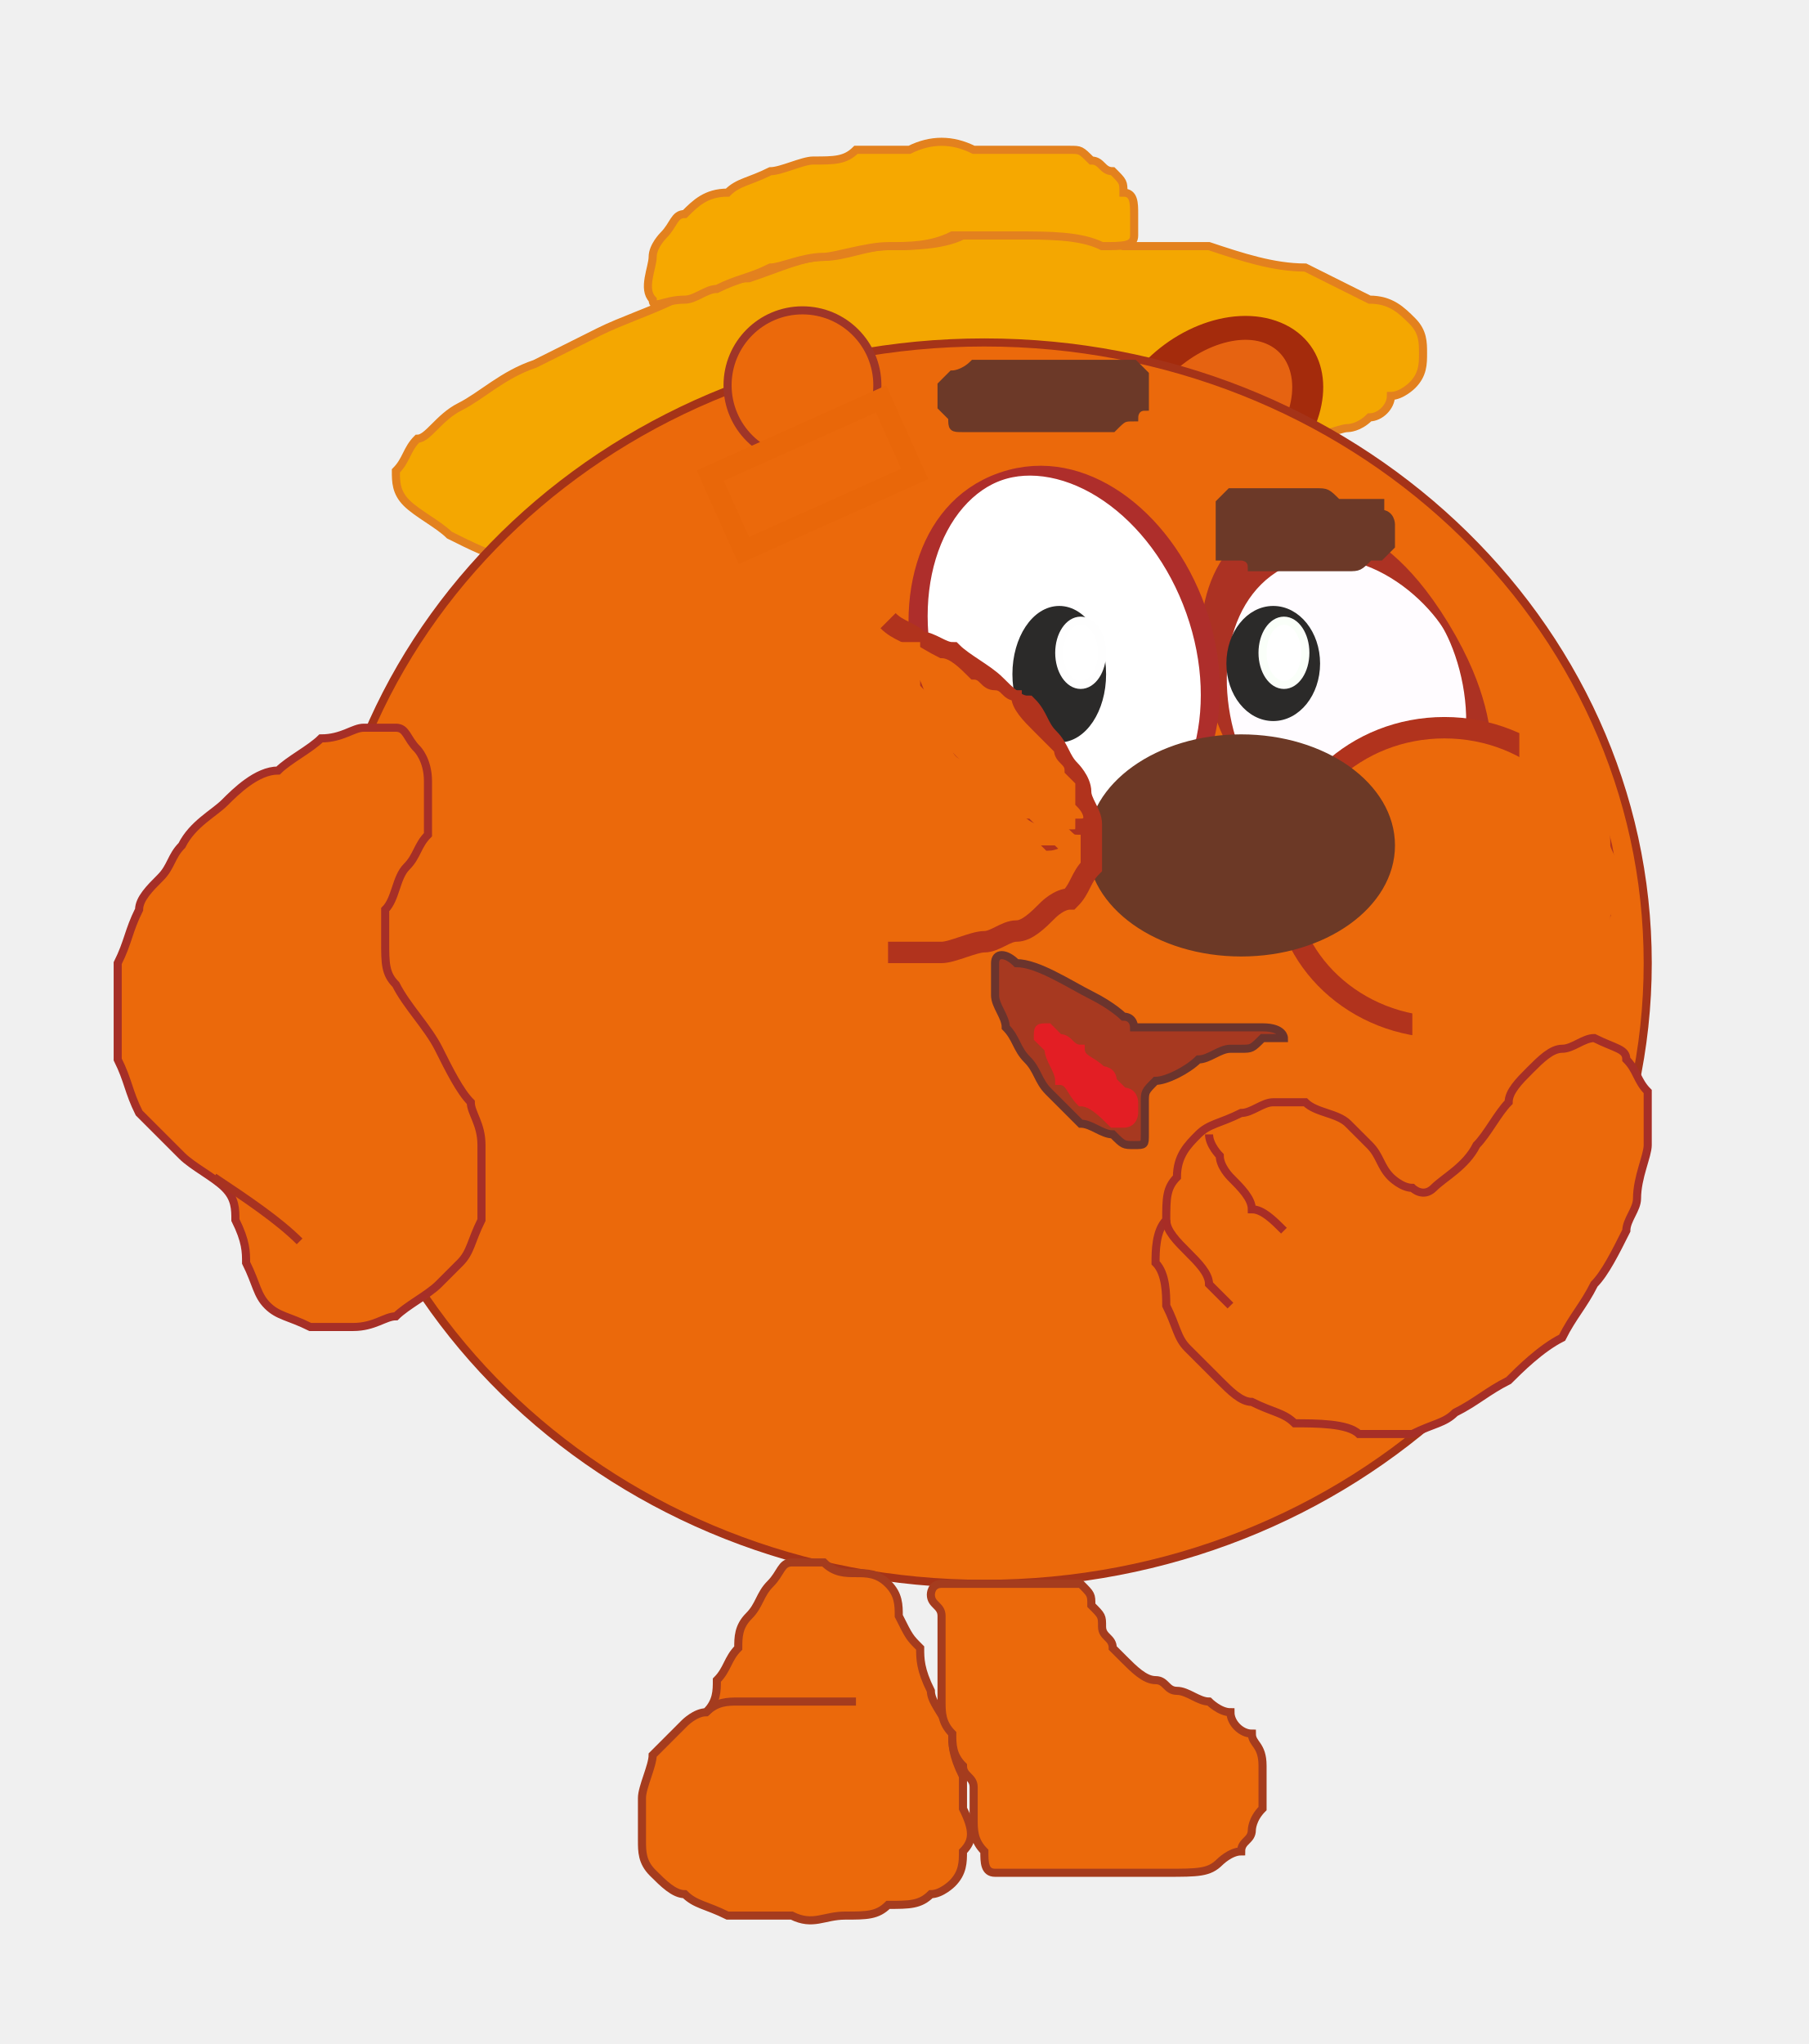
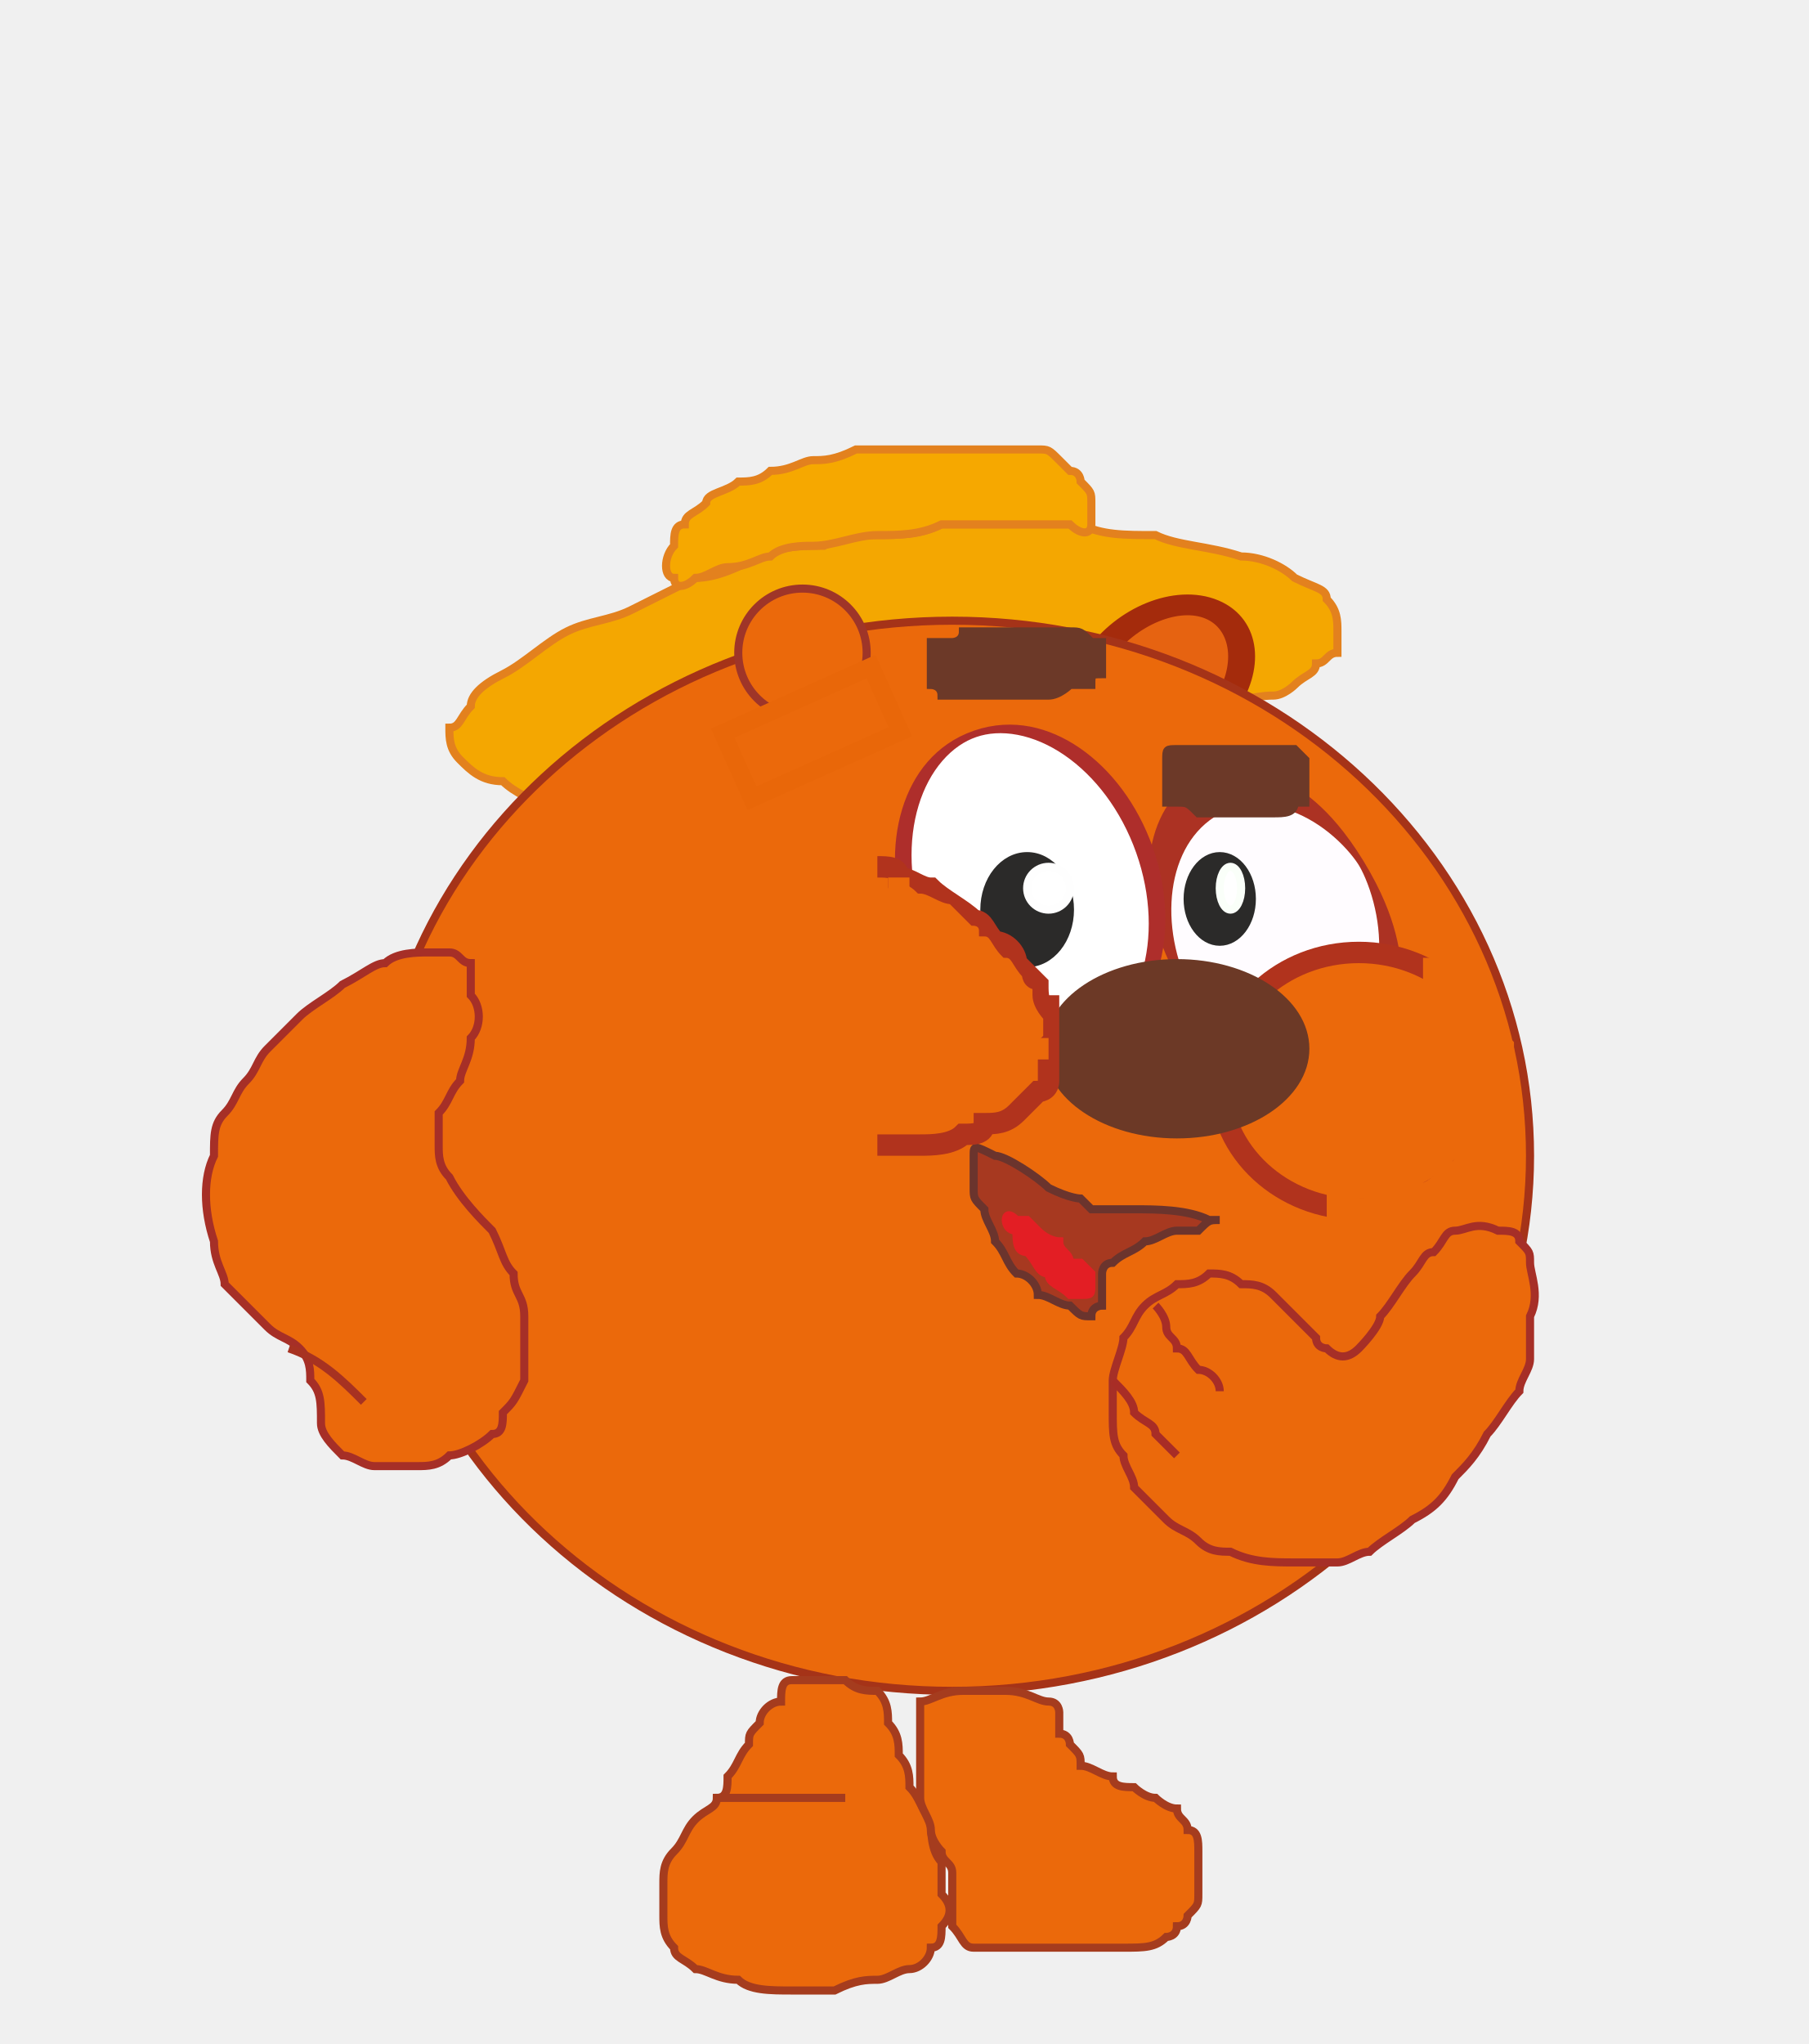
<svg xmlns="http://www.w3.org/2000/svg" xml:space="preserve" width="169px" height="191px" version="1.1" shape-rendering="geometricPrecision" text-rendering="geometricPrecision" image-rendering="optimizeQuality" fill-rule="evenodd" clip-rule="evenodd" viewBox="0 0 169 191">
  <g id="Слой_x0020_1">
-     <path fill="#F4A701" stroke="#E3811E" stroke-width="0.756" d="M47 52c-1,0 -3,-1 -5,-2 -1,-1 -3,-2 -4,-3 -1,-1 -1,-2 -1,-3 1,-1 1,-2 2,-3 1,0 2,-2 4,-3 2,-1 4,-3 7,-4 2,-1 4,-2 6,-3 2,-1 5,-2 7,-3 3,-1 5,-2 7,-2 3,-1 5,-2 7,-2 2,0 4,-1 6,-1 2,0 5,0 7,-1 2,0 4,0 6,0 3,0 6,0 9,1 2,0 5,0 8,0 3,1 6,2 9,2 2,1 4,2 6,3 2,0 3,1 4,2 1,1 1,2 1,3 0,1 0,2 -1,3 0,0 -1,1 -2,1 0,1 -1,2 -2,2 -1,1 -2,1 -2,1 -1,0 -2,1 -14,3 -12,2 -37,6 -50,7 -12,2 -14,2 -15,2z" />
-     <ellipse fill="#E66311" stroke="#A42B0C" stroke-width="0.756" transform="matrix(3.36558 1.41119 -1.83114 2.59373 113.536 38.9158)" rx="2" ry="3" />
-     <ellipse fill="#EB690B" stroke="#A53318" stroke-width="0.756" cx="92" cy="90" rx="62" ry="58" />
-     <ellipse fill="#FFFCFF" stroke="#AC3223" stroke-width="0.288" transform="matrix(1.85306 -1.39218 8.24992 13.5527 125.846 65.4177)" rx="5" ry="1" />
-     <ellipse fill="#EB690B" stroke="#B1331D" stroke-width="2" cx="135" cy="82" rx="15" ry="14" />
-     <path fill="#A73920" stroke="#6B342D" stroke-width="0.756" d="M95 90c2,0 5,2 7,3 2,1 3,2 3,2 1,0 1,1 1,1 1,0 3,0 5,0 2,0 5,0 7,0 2,0 2,1 2,1 0,0 0,0 -1,0 0,0 -1,0 -1,0 -1,1 -1,1 -2,1 0,0 -1,0 -1,0 -1,0 -2,1 -3,1 -1,1 -3,2 -4,2 -1,1 -1,1 -1,2 0,1 0,2 0,3 0,1 0,1 -1,1 -1,0 -1,0 -2,-1 -1,0 -2,-1 -3,-1 -1,-1 -2,-2 -3,-3 -1,-1 -1,-2 -2,-3 -1,-1 -1,-2 -2,-3 0,-1 -1,-2 -1,-3 0,-1 0,-2 0,-3 0,-1 1,-1 2,0z" />
-     <path fill="#E31E24" stroke="#E31E24" stroke-width="0.756" d="M104 105c-1,-1 -2,-2 -3,-2 -1,-1 -1,-2 -2,-2 0,-1 -1,-2 -1,-3 -1,-1 -1,-1 -1,-1 0,-1 0,-1 1,-1 0,0 1,1 1,1 1,0 1,1 2,1 0,1 1,1 2,2 0,0 1,0 1,1 0,0 1,1 1,1 1,0 1,1 1,1 0,0 0,1 0,1 0,0 0,1 -1,1 0,0 0,0 -1,0z" />
-     <path fill="#EB690B" stroke="#A62F27" stroke-width="0.756" d="M34 68c-1,0 -2,1 -4,1 -1,1 -3,2 -4,3 -2,0 -4,2 -5,3 -1,1 -3,2 -4,4 -1,1 -1,2 -2,3 -1,1 -2,2 -2,3 -1,2 -1,3 -2,5 0,3 0,6 0,9 1,2 1,3 2,5 1,1 3,3 4,4 1,1 3,2 4,3 1,1 1,2 1,3 1,2 1,3 1,4 1,2 1,3 2,4 1,1 2,1 4,2 1,0 3,0 4,0 2,0 3,-1 4,-1 1,-1 3,-2 4,-3 1,-1 2,-2 2,-2 1,-1 1,-2 2,-4 0,-1 0,-5 0,-7 0,-2 -1,-3 -1,-4 -1,-1 -2,-3 -3,-5 -1,-2 -3,-4 -4,-6 -1,-1 -1,-2 -1,-4 0,-1 0,-2 0,-3 1,-1 1,-3 2,-4 1,-1 1,-2 2,-3 0,-2 0,-4 0,-5 0,-2 -1,-3 -1,-3 -1,-1 -1,-2 -2,-2 -1,0 -2,0 -3,0z" />
-     <ellipse fill="white" stroke="#AE2E2B" stroke-width="0.288" transform="matrix(6.15166 -2.12123 0.846555 2.39162 99.4653 61.2571)" rx="2" ry="7" />
-     <ellipse fill="#2B2A29" stroke="#2B2A29" stroke-width="0.756" cx="99" cy="63" rx="4" ry="6" />
-     <ellipse fill="white" stroke="#FEFEFE" stroke-width="0.756" cx="101" cy="61" rx="2" ry="3" />
-     <ellipse fill="#2B2A29" stroke="#2B2A29" stroke-width="0.756" cx="119" cy="62" rx="4" ry="5" />
-     <ellipse fill="white" stroke="#FAFFF9" stroke-width="0.756" cx="120" cy="61" rx="2" ry="3" />
-     <path fill="#EB690B" stroke="#A62F27" stroke-width="0.756" d="M154 102c0,1 0,3 0,5 0,1 -1,3 -1,5 0,1 -1,2 -1,3 -1,2 -2,4 -3,5 -1,2 -2,3 -3,5 -2,1 -4,3 -5,4 -2,1 -3,2 -5,3 -1,1 -2,1 -4,2 -1,0 -3,0 -5,0 -1,-1 -4,-1 -6,-1 -1,-1 -2,-1 -4,-2 -1,0 -2,-1 -3,-2 -1,-1 -2,-2 -3,-3 -1,-1 -1,-2 -2,-4 0,-1 0,-3 -1,-4 0,-1 0,-3 1,-4 0,-2 0,-3 1,-4 0,-2 1,-3 2,-4 1,-1 2,-1 4,-2 1,0 2,-1 3,-1 1,0 2,0 3,0 1,1 3,1 4,2 1,1 1,1 2,2 1,1 1,2 2,3 0,0 1,1 2,1 0,0 1,1 2,0 1,-1 3,-2 4,-4 1,-1 2,-3 3,-4 0,-1 1,-2 2,-3 1,-1 2,-2 3,-2 1,0 2,-1 3,-1 2,1 3,1 3,2 1,1 1,2 2,3z" />
-     <path fill="none" stroke="#A82D26" stroke-width="0.756" d="M113 106c0,1 1,2 1,2 0,1 1,2 1,2 1,1 2,2 2,3 1,0 2,1 3,2" />
-     <path fill="none" stroke="#A82D26" stroke-width="0.756" d="M115 122c-1,-1 -1,-1 -2,-2 0,-1 -1,-2 -2,-3 -1,-1 -2,-2 -2,-3" />
-     <path fill="none" stroke="#A73221" stroke-width="0.756" d="M28 116c-2,-2 -5,-4 -8,-6" />
-     <path fill="#EB690B" stroke="#A53C1E" stroke-width="0.756" d="M77 146c-1,0 -2,0 -3,0 -1,0 -1,1 -2,2 -1,1 -1,2 -2,3 -1,1 -1,2 -1,3 -1,1 -1,2 -2,3 0,1 0,2 -1,3 -1,0 -2,1 -2,1 -1,1 -2,2 -3,3 0,1 -1,3 -1,4 0,1 0,3 0,4 0,1 0,2 1,3 1,1 2,2 3,2 1,1 2,1 4,2 1,0 4,0 6,0 2,1 3,0 5,0 2,0 3,0 4,-1 2,0 3,0 4,-1 1,0 2,-1 2,-1 1,-1 1,-2 1,-3 1,-1 1,-2 0,-4 0,-1 0,-2 0,-3 -1,-2 -1,-3 -1,-4 -1,-2 -2,-3 -2,-4 -1,-2 -1,-3 -1,-4 -1,-1 -1,-1 -2,-3 0,-1 0,-2 -1,-3 -1,-1 -2,-1 -3,-1 -1,0 -2,0 -3,-1z" />
-     <ellipse fill="#6C3926" stroke="#6C3926" stroke-width="0.756" cx="116" cy="79" rx="14" ry="10" />
-     <circle fill="#EB690B" stroke="#9F3528" stroke-width="0.756" cx="75" cy="36" r="7" />
-     <path fill="none" stroke="#EB690B" stroke-width="3" d="M132 96c1,0 3,0 5,0 1,0 3,-1 4,-1 2,-1 3,-2 4,-3 1,0 2,-1 2,-2 1,-1 1,-2 2,-3 0,-1 0,-1 0,-2 1,-1 1,-2 1,-3 0,-1 -1,-2 -1,-3 0,-1 0,-2 -1,-3 0,0 0,-1 -1,-2 -1,-1 -1,-1 -2,-2 -1,-1 -1,-1 -2,-2 0,0 -1,0 -1,0" />
-     <path fill="none" stroke="#A53C1E" stroke-width="0.756" d="M66 160c1,-1 2,-1 3,-1 1,0 2,0 3,0 1,0 2,0 3,0 1,0 3,0 3,0 1,0 2,0 2,0" />
-     <path fill="#EB690B" stroke="#A53C1E" stroke-width="0.756" d="M88 148c1,0 2,0 4,0 1,0 3,0 5,0 2,0 3,0 4,0 1,1 1,1 1,2 1,1 1,1 1,2 0,1 1,1 1,2 0,0 1,1 1,1 1,1 2,2 3,2 1,0 1,1 2,1 1,0 2,1 3,1 0,0 1,1 2,1 0,1 1,2 2,2 0,1 1,1 1,3 0,1 0,3 0,4 -1,1 -1,2 -1,2 0,1 -1,1 -1,2 -1,0 -2,1 -2,1 -1,1 -2,1 -5,1 -3,0 -9,0 -12,0 -3,0 -4,0 -4,0 -1,0 -1,-1 -1,-2 -1,-1 -1,-2 -1,-3 0,-1 0,-2 0,-3 0,-1 -1,-1 -1,-2 -1,-1 -1,-2 -1,-3 -1,-1 -1,-2 -1,-3 0,-1 0,-2 0,-3 0,-1 0,-2 0,-2 0,-1 0,-2 0,-3 0,-1 -1,-1 -1,-2 0,0 0,-1 1,-1z" />
-     <rect fill="#EB690B" stroke="#E96709" stroke-width="0.756" transform="matrix(2.31109 -1.03771 1.03771 2.31109 66.38 44.4426)" width="6.906" height="3.031" />
-     <path fill="#6C3928" stroke="#6C3928" stroke-width="0.756" d="M114 50c0,-1 0,-2 0,-3 0,0 1,-1 1,-1 1,0 2,0 4,0 1,0 2,0 3,0 1,0 1,0 1,0 1,0 1,0 2,1 1,0 2,0 3,0 1,0 1,0 1,0 0,0 0,0 0,1 1,0 1,1 1,1 0,1 0,2 0,2 -1,1 -1,1 -1,1 0,0 -1,0 -1,0 -1,1 -1,1 -2,1 -1,0 -2,0 -3,0 -1,0 -2,0 -3,0 -1,0 -2,0 -3,0 0,-1 -1,-1 -1,-1 -1,0 -1,0 -2,0 0,-1 0,-1 0,-1 0,0 0,0 0,-1z" />
-     <path fill="#6C3928" stroke="#6C3928" stroke-width="0.756" d="M88 38c0,-1 0,-1 0,-2 0,0 1,-1 1,-1 0,0 1,0 2,-1 0,0 1,0 2,0 0,0 2,0 3,0 1,0 2,0 3,0 1,0 1,0 2,0 1,0 2,0 3,0 0,0 1,0 2,0 0,0 1,1 1,1 0,1 0,1 0,2 0,0 0,0 0,1 -1,0 -1,1 -1,1 -1,0 -1,0 -2,1 -1,0 -1,0 -2,0 -1,0 -1,0 -2,0 -1,0 -2,0 -3,0 -1,0 -2,0 -3,0 -1,0 -2,0 -3,0 0,0 -1,0 -1,0 -1,0 -1,0 -1,-1 0,0 -1,-1 -1,-1z" />
-     <path fill="#F6A800" stroke="#E3811E" stroke-width="0.756" d="M61 28c-1,-1 0,-3 0,-4 0,-1 1,-2 1,-2 1,-1 1,-2 2,-2 1,-1 2,-2 4,-2 1,-1 2,-1 4,-2 1,0 3,-1 4,-1 2,0 3,0 4,-1 2,0 3,0 5,0 2,-1 4,-1 6,0 2,0 4,0 6,0 1,0 2,0 3,0 1,0 1,0 2,1 1,0 1,1 2,1 1,1 1,1 1,2 1,0 1,1 1,2 0,1 0,2 0,2 0,1 -1,1 -3,1 -2,-1 -5,-1 -8,-1 -2,0 -4,0 -6,0 -2,1 -4,1 -6,1 -2,0 -5,1 -6,1 -2,0 -4,1 -5,1 -2,1 -3,1 -5,2 -1,0 -2,1 -3,1 -2,0 -3,1 -3,0z" />
-     <path fill="none" stroke="#B1331D" stroke-width="2" d="M83 89c2,0 3,0 5,0 1,0 3,-1 4,-1 1,0 2,-1 3,-1 1,0 2,-1 3,-2 0,0 1,-1 2,-1 1,-1 1,-2 2,-3 0,-1 0,-3 0,-4 0,-1 -1,-2 -1,-3 0,-1 -1,-2 -1,-2 -1,-1 -1,-2 -2,-3 -1,-1 -1,-2 -2,-3 -1,0 -2,-1 -3,-2 -1,-1 -3,-2 -4,-3 -1,0 -2,-1 -3,-1 -1,-1 -2,-1 -3,-2" />
-     <path fill="#EB690B" stroke="#B1331D" stroke-width="1" d="M91 74c0,-1 -1,-2 -2,-3 -1,-1 -2,-3 -2,-4 -1,-1 -1,-3 -2,-4 0,-2 0,-3 0,-3 0,-1 1,0 3,1 1,0 2,1 3,2 1,0 1,1 2,1 1,0 1,1 2,1 0,1 1,2 2,3 1,1 1,1 2,2 0,1 1,1 1,2 0,0 0,0 1,1 0,1 0,2 0,2 1,1 1,2 0,2 0,1 0,1 -1,1 -1,1 -2,1 -2,1 -1,-1 -1,-1 -2,-2 -1,0 -2,-1 -3,-1 0,-1 -1,-1 -2,-2z" />
-     <path fill="none" stroke="#EB690B" stroke-width="2" d="M85 60c0,1 0,3 0,4 0,1 1,1 1,2 1,1 1,3 2,4 0,1 1,2 2,2 1,1 1,2 2,3 1,1 2,1 3,2 0,0 1,1 2,1 1,0 2,0 2,0 1,1 1,1 2,1" />
+     <path fill="#F4A701" stroke="#E3811E" stroke-width="0.756" d="M51 75c-1,0 -3,-1 -4,-2 -2,0 -3,-1 -4,-2 -1,-1 -1,-2 -1,-3 1,0 1,-1 2,-2 0,-1 1,-2 3,-3 2,-1 4,-3 6,-4 2,-1 4,-1 6,-2 2,-1 4,-2 6,-3 2,0 4,-1 6,-2 2,-1 4,-1 6,-1 2,-1 3,-1 5,-1 2,0 4,0 6,-1 2,0 3,0 5,0 3,0 5,0 8,0 2,1 4,1 7,1 2,1 5,1 8,2 2,0 4,1 5,2 2,1 3,1 3,2 1,1 1,2 1,3 0,0 0,1 0,2 -1,0 -1,1 -2,1 0,1 -1,1 -2,2 0,0 -1,1 -2,1 -1,0 -1,0 -12,2 -11,2 -32,5 -43,7 -11,1 -12,1 -13,1z" />
+     <ellipse fill="#E66311" stroke="#A42B0C" stroke-width="0.756" transform="matrix(2.92265 1.22547 -1.59015 2.25238 108.499 63.7119)" rx="2" ry="3" />
+     <ellipse fill="#EB690B" stroke="#A53318" stroke-width="0.756" cx="89" cy="108" rx="54" ry="50" />
+     <ellipse fill="#FFFCFF" stroke="#AC3223" stroke-width="0.288" transform="matrix(1.60919 -1.20896 7.16419 11.769 119.189 86.726)" rx="5" ry="1" />
+     <ellipse fill="#EB690B" stroke="#B1331D" stroke-width="2" cx="127" cy="101" rx="13" ry="12" />
+     <path fill="#A73920" stroke="#6B342D" stroke-width="0.756" d="M93 108c1,0 4,2 5,3 2,1 3,1 3,1 1,1 1,1 1,1 1,0 2,0 4,0 2,0 5,0 7,1 1,0 1,0 1,0 0,0 0,0 0,0 -1,0 -1,0 -2,1 0,0 -1,0 -1,0 0,0 -1,0 -1,0 -1,0 -2,1 -3,1 -1,1 -2,1 -3,2 -1,0 -1,1 -1,1 0,1 0,2 0,3 0,0 -1,0 -1,1 -1,0 -1,0 -2,-1 -1,0 -2,-1 -3,-1 0,-1 -1,-2 -2,-2 -1,-1 -1,-2 -2,-3 0,-1 -1,-2 -1,-3 -1,-1 -1,-1 -1,-2 0,-1 0,-2 0,-3 0,-1 0,-1 2,0z" />
+     <path fill="#E31E24" stroke="#E31E24" stroke-width="0.756" d="M100 121c-1,-1 -2,-1 -2,-2 -1,0 -1,-1 -2,-2 -1,0 -1,-1 -1,-2 -1,0 -1,-1 -1,-1 0,0 0,-1 1,0 0,0 1,0 1,0 0,0 1,1 1,1 1,1 2,1 2,1 0,1 1,1 1,2 1,0 1,0 1,0 1,1 1,1 1,1 0,1 0,1 0,1 0,1 0,1 -1,1 0,0 0,0 -1,0z" />
+     <path fill="#EB690B" stroke="#A62F27" stroke-width="0.756" d="M40 89c-1,0 -3,0 -4,1 -1,0 -2,1 -4,2 -1,1 -3,2 -4,3 -1,1 -2,2 -3,3 -1,1 -1,2 -2,3 -1,1 -1,2 -2,3 -1,1 -1,2 -1,4 -1,2 -1,5 0,8 0,2 1,3 1,4 1,1 3,3 4,4 1,1 2,1 3,2 1,1 1,2 1,3 1,1 1,2 1,4 0,1 1,2 2,3 1,0 2,1 3,1 1,0 3,0 4,0 1,0 2,0 3,-1 1,0 3,-1 4,-2 1,0 1,-1 1,-2 1,-1 1,-1 2,-3 0,-1 0,-4 0,-6 0,-2 -1,-2 -1,-4 -1,-1 -1,-2 -2,-4 -1,-1 -3,-3 -4,-5 -1,-1 -1,-2 -1,-3 0,-1 0,-2 0,-3 1,-1 1,-2 2,-3 0,-1 1,-2 1,-4 1,-1 1,-3 0,-4 0,-1 0,-2 0,-3 -1,0 -1,-1 -2,-1 -1,0 -1,0 -2,0z" />
+     <ellipse fill="white" stroke="#AE2E2B" stroke-width="0.288" transform="matrix(5.34207 -1.84207 0.735143 2.07687 96.2803 83.1129)" rx="2" ry="7" />
+     <ellipse fill="#2B2A29" stroke="#2B2A29" stroke-width="0.756" cx="96" cy="85" rx="4" ry="5" />
+     <circle fill="white" stroke="#FEFEFE" stroke-width="0.756" cx="98" cy="83" r="2" />
+     <ellipse fill="#2B2A29" stroke="#2B2A29" stroke-width="0.756" cx="114" cy="84" rx="3" ry="4" />
+     <ellipse fill="white" stroke="#FAFFF9" stroke-width="0.756" cx="115" cy="83" rx="1" ry="2" />
+     <path fill="#EB690B" stroke="#A62F27" stroke-width="0.756" d="M143 118c0,1 1,3 0,5 0,1 0,3 0,4 0,1 -1,2 -1,3 -1,1 -2,3 -3,4 -1,2 -2,3 -3,4 -1,2 -2,3 -4,4 -1,1 -3,2 -4,3 -1,0 -2,1 -3,1 -1,0 -3,0 -4,0 -2,0 -4,0 -6,-1 -1,0 -2,0 -3,-1 -1,-1 -2,-1 -3,-2 -1,-1 -2,-2 -3,-3 0,-1 -1,-2 -1,-3 -1,-1 -1,-2 -1,-4 0,-1 0,-2 0,-3 0,-1 1,-3 1,-4 1,-1 1,-2 2,-3 1,-1 2,-1 3,-2 1,0 2,0 3,-1 1,0 2,0 3,1 1,0 2,0 3,1 1,1 1,1 2,2 1,1 1,1 2,2 0,1 1,1 1,1 1,1 2,1 3,0 0,0 2,-2 2,-3 1,-1 2,-3 3,-4 1,-1 1,-2 2,-2 1,-1 1,-2 2,-2 1,0 2,-1 4,0 1,0 2,0 2,1 1,1 1,1 1,2z" />
+     <path fill="none" stroke="#A82D26" stroke-width="0.756" d="M108 122c0,0 1,1 1,2 0,1 1,1 1,2 1,0 1,1 2,2 1,0 2,1 2,2" />
+     <path fill="none" stroke="#A82D26" stroke-width="0.756" d="M110 136c-1,-1 -1,-1 -2,-2 0,-1 -1,-1 -2,-2 0,-1 -1,-2 -2,-3" />
+     <path fill="none" stroke="#A73221" stroke-width="0.756" d="M34 131c-2,-2 -4,-4 -7,-5" />
+     <path fill="#EB690B" stroke="#A53C1E" stroke-width="0.756" d="M77 157c-1,0 -2,0 -3,0 -1,0 -1,1 -1,2 -1,0 -2,1 -2,2 -1,1 -1,1 -1,2 -1,1 -1,2 -2,3 0,1 0,2 -1,2 0,1 -1,1 -2,2 -1,1 -1,2 -2,3 -1,1 -1,2 -1,3 0,1 0,2 0,3 0,1 0,2 1,3 0,1 1,1 2,2 1,0 2,1 4,1 1,1 3,1 5,1 2,0 3,0 4,0 2,-1 3,-1 4,-1 1,0 2,-1 3,-1 1,0 2,-1 2,-2 1,0 1,-1 1,-2 1,-1 1,-2 0,-3 0,-1 0,-2 0,-3 -1,-1 -1,-3 -1,-4 -1,-1 -1,-2 -2,-3 0,-1 0,-2 -1,-3 0,-1 0,-2 -1,-3 0,-1 0,-2 -1,-3 -1,0 -2,0 -3,-1 -1,0 -2,0 -2,0z" />
+     <ellipse fill="#6C3926" stroke="#6C3926" stroke-width="0.756" cx="110" cy="98" rx="12" ry="8" />
+     <circle fill="#EB690B" stroke="#9F3528" stroke-width="0.756" cx="75" cy="61" r="6" />
+     <path fill="none" stroke="#EB690B" stroke-width="3" d="M124 113c2,0 3,1 5,0 1,0 2,0 4,-1 1,0 2,-1 3,-2 1,0 1,-1 2,-2 0,-1 1,-2 1,-2 0,-1 1,-2 1,-2 0,-1 0,-2 0,-3 0,-1 0,-2 0,-3 -1,-1 -1,-1 -1,-2 -1,0 -1,-1 -1,-2 -1,0 -2,-1 -2,-2 -1,0 -1,-1 -2,-1 0,0 0,0 -1,0" />
+     <path fill="none" stroke="#A53C1E" stroke-width="0.756" d="M67 168c1,0 2,0 3,0 1,0 1,0 2,0 1,0 2,0 3,0 1,0 2,0 3,0 1,0 1,0 1,0" />
+     <path fill="#EB690B" stroke="#A53C1E" stroke-width="0.756" d="M86 159c1,0 2,-1 4,-1 1,0 3,0 4,0 2,0 3,1 4,1 1,0 1,1 1,1 0,1 0,1 0,2 1,0 1,1 1,1 1,1 1,1 1,2 1,0 2,1 3,1 0,1 1,1 2,1 0,0 1,1 2,1 0,0 1,1 2,1 0,1 1,1 1,2 1,0 1,1 1,2 0,1 0,3 0,4 0,1 0,1 -1,2 0,0 0,1 -1,1 0,1 -1,1 -1,1 -1,1 -2,1 -4,1 -3,0 -8,0 -11,0 -2,0 -3,0 -3,0 -1,0 -1,-1 -2,-2 0,0 0,-1 0,-2 0,-1 0,-2 0,-3 0,-1 -1,-1 -1,-2 0,0 -1,-1 -1,-2 0,-1 -1,-2 -1,-3 0,-1 0,-2 0,-3 0,0 0,-1 0,-2 0,0 0,-1 0,-2 0,-1 0,-1 0,-2 0,0 0,0 0,0z" />
+     <rect fill="#EB690B" stroke="#E96709" stroke-width="0.756" transform="matrix(2.00694 -0.901143 0.901143 2.00694 67.5492 68.5113)" width="6.906" height="3.031" />
+     <path fill="#6C3928" stroke="#6C3928" stroke-width="0.756" d="M109 73c0,0 0,-1 0,-2 0,-1 0,-1 1,-1 1,0 2,0 3,0 1,0 2,0 3,0 0,0 1,0 1,0 0,0 1,0 2,0 0,0 1,0 2,0 1,1 1,1 1,1 0,0 0,0 0,0 0,1 0,1 0,2 0,0 0,1 0,1 0,1 0,1 0,1 0,0 -1,0 -1,0 0,1 -1,1 -2,1 -1,0 -2,0 -2,0 -1,0 -2,0 -3,0 -1,0 -2,0 -2,0 -1,-1 -1,-1 -2,-1 0,0 -1,0 -1,0 0,0 0,-1 0,-1 0,0 0,0 0,-1z" />
+     <path fill="#6C3928" stroke="#6C3928" stroke-width="0.756" d="M87 63c0,-1 0,-1 0,-2 0,0 0,0 0,-1 1,0 1,0 2,0 0,0 1,0 1,-1 1,0 2,0 3,0 1,0 2,0 3,0 0,0 1,0 2,0 1,0 1,0 2,0 1,0 1,0 2,1 0,0 0,0 1,0 0,1 0,1 0,2 0,0 0,0 0,1 -1,0 -1,0 -1,1 -1,0 -1,0 -2,0 0,0 -1,1 -2,1 0,0 -1,0 -1,0 -1,0 -2,0 -3,0 -1,0 -2,0 -2,0 -1,0 -2,0 -3,0 0,0 -1,0 -1,0 0,-1 -1,-1 -1,-1 0,0 0,-1 0,-1z" />
+     <path fill="#F6A800" stroke="#E3811E" stroke-width="0.756" d="M63 54c-1,0 -1,-2 0,-3 0,-1 0,-2 1,-2 0,-1 1,-1 2,-2 0,-1 2,-1 3,-2 1,0 2,0 3,-1 2,0 3,-1 4,-1 1,0 2,0 4,-1 1,0 2,0 4,0 1,0 3,0 5,0 2,0 4,0 5,0 1,0 2,0 3,0 1,0 1,0 2,1 0,0 1,1 1,1 1,0 1,1 1,1 1,1 1,1 1,2 0,1 0,2 0,2 0,1 -1,1 -2,0 -2,0 -5,0 -7,0 -2,0 -4,0 -5,0 -2,1 -4,1 -6,1 -2,0 -4,1 -6,1 -1,0 -3,0 -4,1 -1,0 -2,1 -4,1 -1,0 -2,1 -3,1 -1,1 -2,1 -2,0z" />
+     <path fill="none" stroke="#B1331D" stroke-width="2" d="M82 107c1,0 3,0 4,0 1,0 3,0 4,-1 1,0 2,0 2,-1 1,0 2,0 3,-1 0,0 1,-1 2,-2 0,0 1,0 1,-1 0,-1 0,-3 0,-4 0,-1 0,-2 0,-3 -1,0 -1,-1 -1,-2 -1,-1 -1,-1 -2,-2 0,-1 -1,-2 -2,-2 -1,-1 -1,-2 -2,-2 -1,-1 -3,-2 -4,-3 -1,0 -2,-1 -3,-1 0,-1 -1,-1 -2,-1" />
+     <path fill="#EB690B" stroke="#B1331D" stroke-width="1" d="M89 94c0,-1 -1,-1 -2,-3 -1,-1 -1,-2 -2,-3 0,-1 -1,-2 -1,-4 0,-1 -1,-2 0,-2 0,0 1,0 2,1 1,0 2,1 3,1 1,1 1,1 2,2 0,0 1,0 1,1 1,0 1,1 2,2 1,0 1,1 2,2 0,0 0,1 1,1 0,0 0,1 0,1 0,1 1,2 1,2 0,1 0,1 0,2 0,0 -1,1 -1,1 -1,0 -2,0 -2,0 -1,0 -1,0 -2,-1 -1,0 -1,-1 -2,-1 -1,-1 -1,-1 -2,-2z" />
+     <path fill="none" stroke="#EB690B" stroke-width="2" d="M84 82c0,1 0,2 0,3 0,1 0,2 1,2 0,1 1,3 1,3 1,1 1,2 2,3 1,1 1,1 2,2 1,1 1,1 2,2 1,0 1,0 2,1 1,0 2,0 2,0 1,0 1,0 2,0" />
  </g>
</svg>
